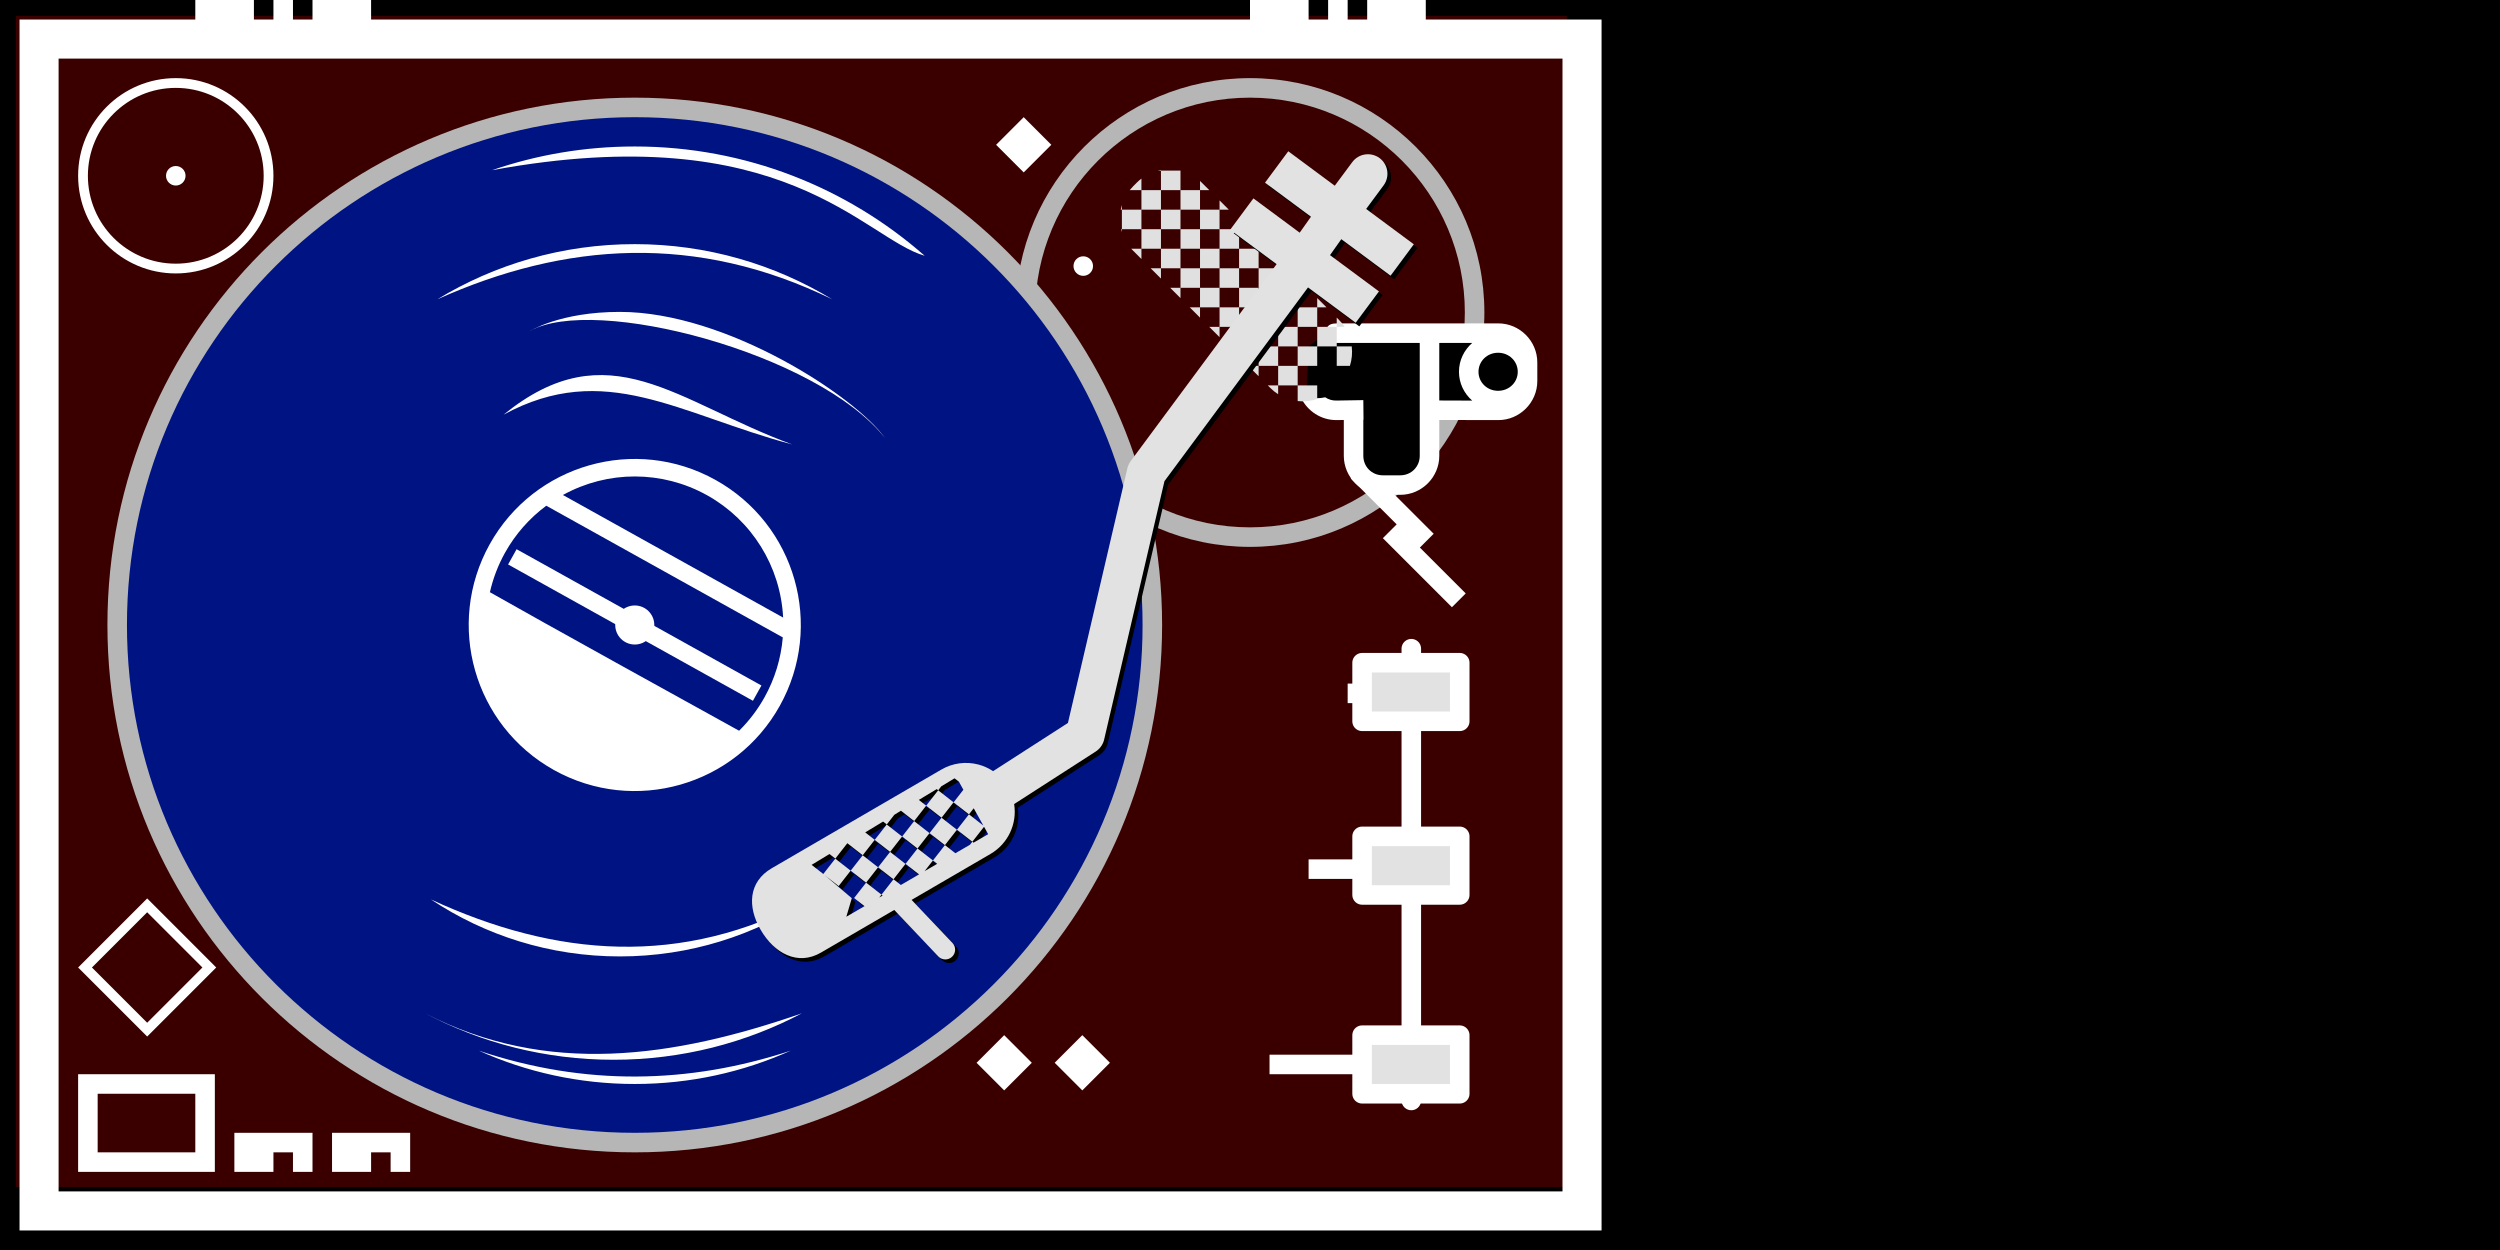
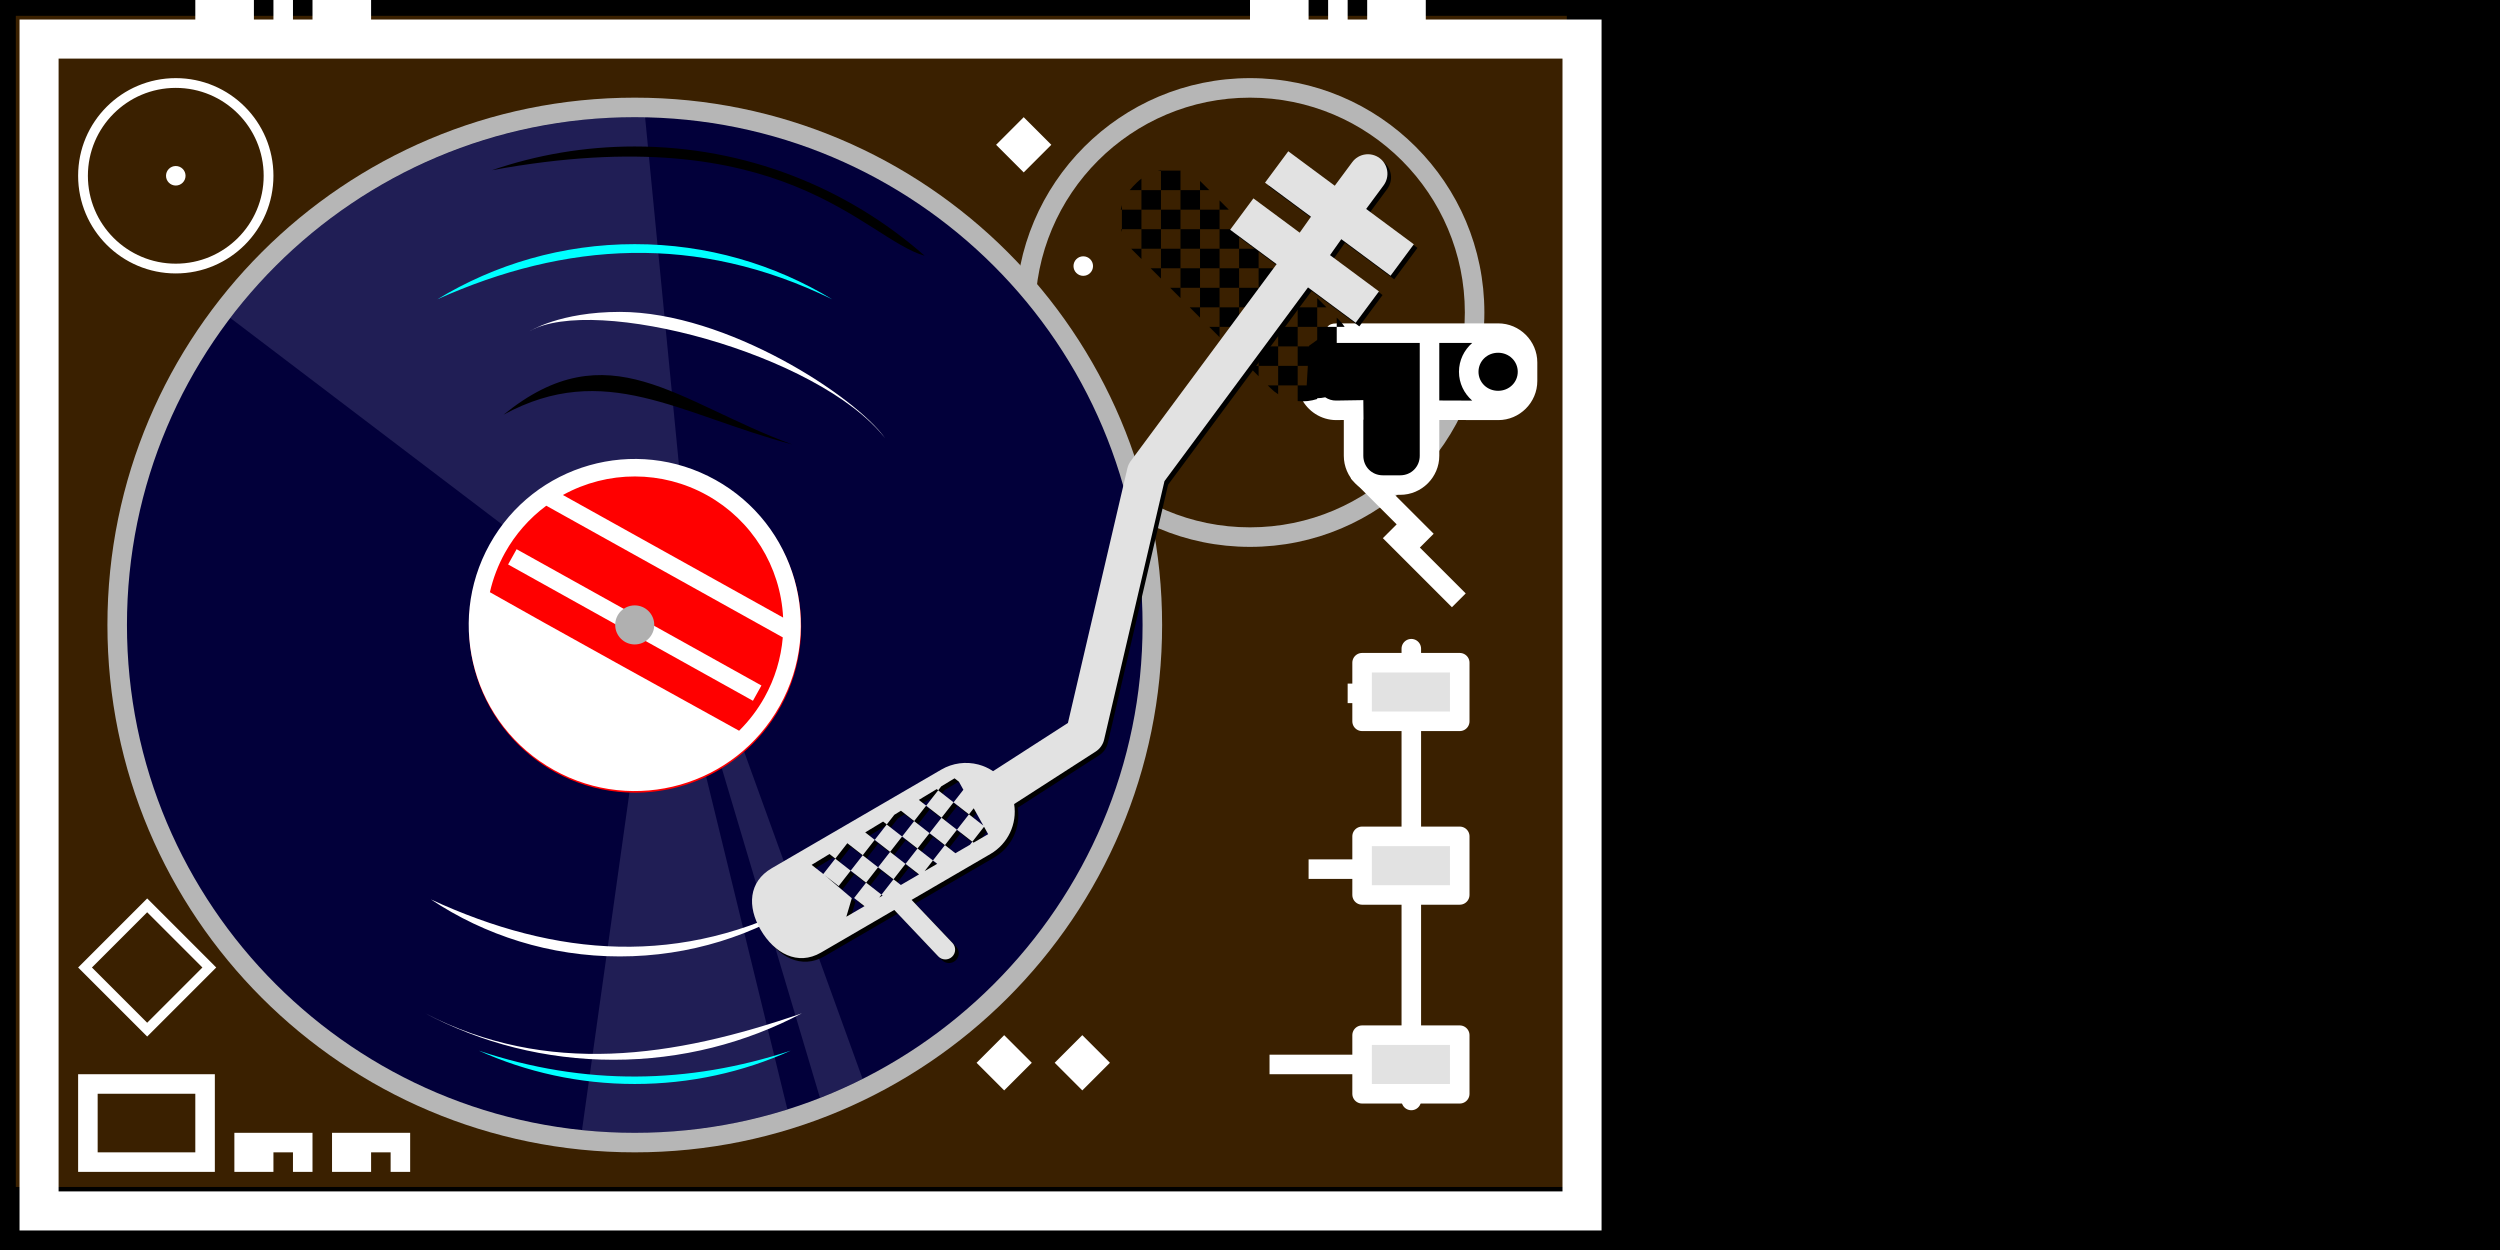
<svg xmlns="http://www.w3.org/2000/svg" version="1.1" id="svg1" width="128" height="64" viewBox="0 0 128 64" xml:space="preserve">
  <rect style="fill:#000000;fill-opacity:1;stroke-linecap:square" id="background" width="128" height="64" x="0" y="0" />
-   <rect style="fill:#3a0000;fill-opacity:1;stroke-linecap:square" id="rect3" width="79.41" height="59.963" x="0.81" y="0.81" />
+   <rect style="fill:#3a2000;fill-opacity:1;stroke-linecap:square" id="rect3" width="79.41" height="59.963" x="0.81" y="0.81" />
  <path id="deckframe" style="fill:#ffffff;fill-opacity:1;stroke-linecap:round;stroke-linejoin:round;stroke-miterlimit:0" d="M 10,0 V 1 H 1 V 63 H 82 V 1 H 73 V 0 H 70 V 1 H 69 V 0 H 68 V 1 H 67 V 0 H 64 V 1 H 19 V 0 H 16 V 1 H 15 V 0 H 14 V 1 H 13 V 0 Z M 3,3 H 80 V 61 H 3 Z" />
  <path id="recordpuck" style="fill:#ffffff;fill-opacity:1;stroke-linecap:round;stroke-linejoin:round;stroke-miterlimit:0" d="M 9,4 A 5,5 0 0 0 4,9 5,5 0 0 0 9,14 5,5 0 0 0 14,9 5,5 0 0 0 9,4 Z M 9,4.5 A 4.5,4.5 0 0 1 13.5,9 4.5,4.5 0 0 1 9,13.5 4.5,4.5 0 0 1 4.5,9 4.5,4.5 0 0 1 9,4.5 Z m 0,4 A 0.5,0.5 0 0 0 8.5,9 0.5,0.5 0 0 0 9,9.5 0.5,0.5 0 0 0 9.5,9 0.5,0.5 0 0 0 9,8.5 Z" />
  <path id="powerbutton" style="fill:#ffffff;fill-opacity:1;stroke-linecap:round;stroke-linejoin:round;stroke-miterlimit:0" d="m 4,55 v 5 h 7 v -5 z m 1,1 h 5 v 3 H 5 Z m 7,2 v 2 h 2 v -1 h 1 v 1 h 1 v -2 z m 5,0 v 2 h 2 v -1 h 1 v 1 h 1 v -2 z" />
  <path id="faderunits" style="fill:#ffffff;fill-opacity:1;stroke-linecap:round;stroke-linejoin:round;stroke-miterlimit:0" d="m 69,35 v 1 h 1 v -1 z m -2,9 v 1 h 3 v -1 z m -2,10 v 1 h 5 v -1 z" />
  <rect style="fill:#ffffff;fill-opacity:1;stroke-width:1;stroke-linecap:round;stroke-linejoin:round;stroke-miterlimit:0" id="rightbutton01" width="2" height="2" x="-3.116" y="73.832" transform="matrix(0.7070534,-0.7071602,0.7070534,0.7071602,0,0)" />
  <path id="strobe" style="fill:#ffffff;fill-opacity:1;stroke-linecap:round;stroke-linejoin:round;stroke-miterlimit:0" d="M 4,49.536 7.536,53.071 11.071,49.536 7.536,46 Z m 0.707,0 2.828,-2.828 2.828,2.828 -2.828,2.828 z" />
  <rect style="fill:#ffffff;fill-opacity:1;stroke-width:1;stroke-linecap:round;stroke-linejoin:round;stroke-miterlimit:0" id="rightbutton02" width="2" height="2" x="-0.287" y="76.66" transform="matrix(0.7070534,-0.7071602,0.7070534,0.7071602,0,0)" />
  <rect style="fill:#ffffff;fill-opacity:1;stroke-width:1;stroke-linecap:round;stroke-linejoin:round;stroke-miterlimit:0" id="armrest" width="2" height="2" x="30.823" y="41.307" transform="matrix(0.7070534,-0.7071602,0.7070534,0.7071602,0,0)" />
  <circle style="fill:#b6b6b6;fill-opacity:1;stroke-linecap:round;stroke-linejoin:round;stroke-miterlimit:0" id="platter" cx="32.5" cy="32" r="27" />
  <path id="armboard" style="fill:#b6b6b6;fill-opacity:1;stroke-linecap:round;stroke-linejoin:round;stroke-miterlimit:0" d="M 64,4 A 12,12 0 0 0 52,16 12,12 0 0 0 64,28 12,12 0 0 0 76,16 12,12 0 0 0 64,4 Z m 0,1 A 11,11 0 0 1 75,16 11,11 0 0 1 64,27 11,11 0 0 1 53,16 11,11 0 0 1 64,5 Z" />
-   <circle style="fill:#001382ff;fill-opacity:1;stroke-linecap:round;stroke-linejoin:round;stroke-miterlimit:0" id="vinyl" cx="32.5" cy="32" r="26" />
-   <circle style="fill:#ffffff;fill-opacity:1;stroke-linecap:round;stroke-linejoin:round;stroke-miterlimit:0" id="spindle" cx="32.5" cy="32" r="1" />
-   <path id="animate-rotate-time-01" style="fill:#ffffff;fill-opacity:1;stroke-linecap:round;stroke-linejoin:round;stroke-miterlimit:0" transform="rotate({{seconds-angle}} 33.215 31.962)" d="M 36.635,24.573 A 8.5,8.5 0 0 0 25.073,27.865 8.5,8.5 0 0 0 28.365,39.427 8.5,8.5 0 0 0 39.927,36.135 8.5,8.5 0 0 0 36.635,24.573 Z m -0.435,0.782 a 7.605,7.605 0 0 1 3.896,6.265 L 28.821,25.344 a 7.605,7.605 0 0 1 7.378,0.011 z m -8.232,0.537 12.111,6.743 a 7.605,7.605 0 0 1 -0.934,3.064 7.605,7.605 0 0 1 -1.303,1.715 C 35.466,36.103 27.667,31.794 25.083,30.321 a 7.605,7.605 0 0 1 0.773,-2.02 7.605,7.605 0 0 1 2.113,-2.408 z m -1.518,2.227 -0.435,0.782 12.535,6.979 0.435,-0.782 z" />
+   <circle style="fill:#02003a;fill-opacity:1;stroke-linecap:round;stroke-linejoin:round;stroke-miterlimit:0" id="vinyl" cx="32.5" cy="32" r="26" />
+   <path id="pop_blink_bloop" transform="rotate({{bubble-odd}} 32.5 32)" style="fill:#c2c3e6;fill-opacity:0.158;stroke-linecap:round;stroke-linejoin:round;stroke-miterlimit:0" d="M 32.5,6 A 26,26 0 0 0 11.791,16.279 L 33.342,32.652 29.799,57.859 A 26,26 0 0 0 32.5,58 26,26 0 0 0 40.314,56.799 L 34.568,33.266 34.875,32.346 41.982,56.209 a 26,26 0 0 0 2.182,-0.973 L 35.488,31.271 33.029,6.006 A 26,26 0 0 0 32.5,6 Z" />
+   <path style="fill:#ff0000;fill-opacity:1;stroke-width:7.559;stroke-linecap:round;stroke-linejoin:round" id="red-label" d="m 41.018,32.085 a 8.5,8.5 0 0 1 -8.485,8.5 8.5,8.5 0 0 1 -8.515,-8.469 8.5,8.5 0 0 1 8.454,-8.531 8.5,8.5 0 0 1 8.546,8.438" />
+   <path id="animate-rotate-time-01" transform="rotate({{seconds-angle}} 32.5 32)" style="fill:#ffffff;fill-opacity:1;stroke-linecap:round;stroke-linejoin:round;stroke-miterlimit:0" d="M 36.635,24.573 A 8.5,8.5 0 0 0 25.073,27.865 8.5,8.5 0 0 0 28.365,39.427 8.5,8.5 0 0 0 39.927,36.135 8.5,8.5 0 0 0 36.635,24.573 Z m -0.435,0.782 a 7.605,7.605 0 0 1 3.896,6.265 L 28.821,25.344 a 7.605,7.605 0 0 1 7.378,0.011 z m -8.232,0.537 12.111,6.743 a 7.605,7.605 0 0 1 -0.934,3.064 7.605,7.605 0 0 1 -1.303,1.715 C 35.466,36.103 27.667,31.794 25.083,30.321 a 7.605,7.605 0 0 1 0.773,-2.02 7.605,7.605 0 0 1 2.113,-2.408 z m -1.518,2.227 -0.435,0.782 12.535,6.979 0.435,-0.782 z" />
  <g id="g28">
    <path id="armlift" style="fill:#ffffff;fill-opacity:1;stroke-linecap:round;stroke-linejoin:round;stroke-miterlimit:0" d="m 73.404,27.328 -0.707,0.707 2.348,2.348 -0.707,0.707 -3.536,-3.536 0.707,-0.707 -2.348,-2.348 0.707,-0.707 z" />
    <path style="fill:#000000;fill-opacity:1;stroke:none;stroke-linecap:round;stroke-linejoin:round;stroke-miterlimit:0;stroke-opacity:1" d="m 66.901,19.752 0.121,-2.048 0.743,-0.531 8.829,0.137 1.047,0.546 0.41,0.667 -0.076,1.183 -0.834,0.834 -3.853,0.41 -0.091,2.549 -0.258,0.759 -0.956,0.592 -1.76,-0.137 -0.819,-1.032 v -2.306 l -0.015,-0.455 h -1.578 z" id="path28" />
    <path id="tracking" style="baseline-shift:baseline;display:inline;overflow:visible;opacity:1;vector-effect:none;fill:#ffffff;stroke-linecap:round;stroke-linejoin:round;stroke-miterlimit:0;enable-background:accumulate;stop-color:#000000;stop-opacity:1" d="m 68.42,16.559 c -0.914,0 -0.366,1 0,1 h 4.271 v 5.777 c 0,0.563 -0.437,1 -1,1 h -0.889 c -0.563,0 -1,-0.437 -1,-1 v -1.85 h 0.01 l -0.01,-1 -1.383,0.023 c -0.213,0.004 -0.408,-0.059 -0.568,-0.168 -0.133,0.03 -0.273,0.047 -0.418,0.047 H 66.625 c 0.327,0.662 1.01,1.121 1.795,1.121 l 0.383,-0.006 v 1.832 c 0,1.099 0.901,2 2,2 h 0.889 c 1.099,0 2,-0.901 2,-2 v -1.832 l 3.018,0.006 c 1.099,0.002 2,-0.901 2,-2 v -0.475 -0.477 c 0,-1.099 -0.901,-2 -2,-2 z m 5.271,1 h 1.686 c -0.414,0.362 -0.678,0.889 -0.678,1.477 0,0.587 0.264,1.113 0.678,1.475 l -1.686,-0.006 z m 3.012,0.502 c 0.567,0 1.006,0.437 1.006,0.975 0,0.538 -0.439,0.973 -1.006,0.973 -0.567,0 -1.004,-0.435 -1.004,-0.973 0,-0.538 0.437,-0.975 1.004,-0.975 z" />
  </g>
-   <path id="armboarddetail" style="baseline-shift:baseline;display:inline;overflow:visible;opacity:1;vector-effect:none;fill:#e0e0e0ff;stroke-linecap:round;stroke-linejoin:round;stroke-miterlimit:0;enable-background:accumulate;stop-color:#000000;stop-opacity:1" d="m 59.441,8.699 c -0.055,0.01 -0.11,0.021 -0.164,0.035 h 0.164 z m 0,0.035 v 1 h 1 v -1 z m 1,0 h 0.016 c -0.005,-0.001 -0.01,-0.003 -0.016,-0.004 z m 0,1 v 1 h 1 V 9.734 Z m 1,0 h 0.473 L 61.521,9.342 c -0.026,-0.026 -0.053,-0.051 -0.08,-0.076 z m 0,1 v 1 h 1 v -1 z m 1,0 h 0.473 l -0.473,-0.473 z m 0,1 v 1 h 1 v -1 z m 1,0 h 0.473 l -0.473,-0.473 z m 0,1 v 1 h 1 v -1 z m 1,0 h 0.473 l -0.473,-0.473 z m 0,1 v 1 h 1 v -1 z m 1,0 h 0.473 l -0.473,-0.473 z m 0,1 v 1 h 1 v -1 z m 1,0 h 0.473 l -0.473,-0.473 z m 0,1 v 1 h 1 v -1 z m 1,0 h 0.473 l -0.473,-0.473 z m 0,1 v 1 h 1 v -1 z m 1,0 h 0.404 c -0.086,-0.131 -0.186,-0.254 -0.301,-0.369 l -0.104,-0.104 z m 0,1 v 1 h 0.674 c 0.103,-0.323 0.134,-0.665 0.094,-1 z m -1,0 h -1 v 1 h 1 z m 0,1 C 0,0 0,0 67.441,18.734 Z m 0,1 h -1 v 0.801 c 0.335,0.036 0.677,5.4e-5 1,-0.107 z m -1,0 v -1 h -1 v 1 z m -1,0 h -0.529 l 0.131,0.131 c 0.123,0.123 0.257,0.231 0.398,0.32 z m 0,-1 v -1 h -1 v 1 z m -1,0 h -0.529 l 0.529,0.529 z m 0,-1 v -1 h -1 v 1 z m -1,0 h -0.529 l 0.529,0.529 z m 0,-1 v -1 h -1 v 1 z m -1,0 h -0.529 l 0.529,0.529 z m 0,-1 v -1 h -1 v 1 z m -1,0 h -0.529 l 0.529,0.529 z m 0,-1 v -1 h -1 v 1 z m -1,0 h -0.529 l 0.529,0.529 z m 0,-1 v -1 h -1 v 1 z m -1,0 h -0.529 l 0.529,0.529 z m 0,-1 v -1 h -1 v 1 z m -1,0 h -0.523 c 0.033,0.037 0.068,0.074 0.104,0.109 l 0.42,0.42 z m 0,-1 v -1 h -1 v 1 z m -1,0 h -0.039 c 0.012,0.049 0.024,0.097 0.039,0.145 z m 0,-1 V 10.498 c -0.024,0.078 -0.045,0.156 -0.061,0.236 z m 1,0 h 1 V 9.734 h -1 z m 0,-1 V 9.143 c -0.079,0.061 -0.156,0.127 -0.229,0.199 l -0.193,0.193 c -0.064,0.064 -0.123,0.13 -0.178,0.199 z m 1,1 v 1 h 1 v -1 z m 1,1 v 1 h 1 v -1 z m 1,1 v 1 h 1 v -1 z m 1,1 v 1 h 1 v -1 z m 1,1 v 1 h 1 v -1 z m 1,1 v 1 h 1 v -1 z m 1,1 v 1 h 1 v -1 z" />
+   <path id="armboarddetail" style="baseline-shift:baseline;display:inline;overflow:visible;opacity:1;vector-effect:none;stroke-linecap:round;stroke-linejoin:round;stroke-miterlimit:0;enable-background:accumulate;stop-color:#000000;stop-opacity:1" d="m 59.441,8.699 c -0.055,0.01 -0.11,0.021 -0.164,0.035 h 0.164 z m 0,0.035 v 1 h 1 v -1 z m 1,0 h 0.016 c -0.005,-0.001 -0.01,-0.003 -0.016,-0.004 z m 0,1 v 1 h 1 V 9.734 Z m 1,0 h 0.473 L 61.521,9.342 c -0.026,-0.026 -0.053,-0.051 -0.08,-0.076 z m 0,1 v 1 h 1 v -1 z m 1,0 h 0.473 l -0.473,-0.473 z m 0,1 v 1 h 1 v -1 z m 1,0 h 0.473 l -0.473,-0.473 z m 0,1 v 1 h 1 v -1 z m 1,0 h 0.473 l -0.473,-0.473 z m 0,1 v 1 h 1 v -1 z m 1,0 h 0.473 l -0.473,-0.473 z m 0,1 v 1 h 1 v -1 z m 1,0 h 0.473 l -0.473,-0.473 z m 0,1 v 1 h 1 v -1 z m 1,0 h 0.473 l -0.473,-0.473 z m 0,1 v 1 h 1 v -1 z m 1,0 h 0.404 c -0.086,-0.131 -0.186,-0.254 -0.301,-0.369 l -0.104,-0.104 z m 0,1 v 1 h 0.674 c 0.103,-0.323 0.134,-0.665 0.094,-1 z m -1,0 h -1 v 1 h 1 z m 0,1 C 0,0 0,0 67.441,18.734 Z m 0,1 h -1 v 0.801 c 0.335,0.036 0.677,5.4e-5 1,-0.107 z m -1,0 v -1 h -1 v 1 z m -1,0 h -0.529 l 0.131,0.131 c 0.123,0.123 0.257,0.231 0.398,0.32 z m 0,-1 v -1 h -1 v 1 z m -1,0 h -0.529 l 0.529,0.529 z m 0,-1 v -1 h -1 v 1 z m -1,0 h -0.529 l 0.529,0.529 z m 0,-1 v -1 h -1 v 1 z m -1,0 h -0.529 l 0.529,0.529 z m 0,-1 v -1 h -1 v 1 z m -1,0 h -0.529 l 0.529,0.529 z m 0,-1 v -1 h -1 v 1 z m -1,0 h -0.529 l 0.529,0.529 z m 0,-1 v -1 h -1 v 1 z m -1,0 h -0.529 l 0.529,0.529 z m 0,-1 v -1 h -1 v 1 z m -1,0 h -0.523 c 0.033,0.037 0.068,0.074 0.104,0.109 l 0.42,0.42 z m 0,-1 v -1 h -1 v 1 z m -1,0 h -0.039 c 0.012,0.049 0.024,0.097 0.039,0.145 z m 0,-1 V 10.498 c -0.024,0.078 -0.045,0.156 -0.061,0.236 z m 1,0 h 1 V 9.734 h -1 z m 0,-1 V 9.143 c -0.079,0.061 -0.156,0.127 -0.229,0.199 l -0.193,0.193 c -0.064,0.064 -0.123,0.13 -0.178,0.199 z m 1,1 v 1 h 1 v -1 z m 1,1 v 1 h 1 v -1 z m 1,1 v 1 h 1 v -1 z m 1,1 v 1 h 1 v -1 z m 1,1 v 1 h 1 v -1 z m 1,1 v 1 h 1 v -1 z m 1,1 v 1 h 1 v -1 z" />
  <circle style="fill:#ffffff;fill-opacity:1;stroke:none;stroke-linecap:round;stroke-linejoin:round;stroke-miterlimit:0;stroke-opacity:1" id="armboarddetail2" cx="55.463" cy="13.623" r="0.5" />
  <circle style="fill:#ffffff;fill-opacity:1;stroke:none;stroke-linecap:round;stroke-linejoin:round;stroke-miterlimit:0;stroke-opacity:1" id="circle29" cx="64.565" cy="15.565" r="0.5" />
-   <path id="vinyl-blink-01" style="fill:#ffff;fill-opacity:{{blink-even}}" d="m 31.735,15.969 c -3.074,0 -4.623,0.991 -4.623,0.991 3.288,-1.903 14.791,1.136 18.203,5.473 C 43.818,20.316 37.212,15.969 31.735,15.969 Z m -9.676,30.08 c 2.772,1.844 6.099,2.92 9.676,2.92 3.577,0 6.905,-1.076 9.678,-2.92 -6.514,3.493 -12.955,2.962 -19.354,0 z m -0.293,5.832 c 2.873,1.517 6.157,2.379 9.645,2.379 3.487,0 6.774,-0.862 9.646,-2.379 -6.573,2.28 -13.062,3.225 -19.291,0 z" />
-   <g id="progress-arc" transform="rotate({{progress-arc}}, 64.79565,15.56821)">
-     <path id="armshadow" style="fill:#000000;fill-opacity:1;stroke:none;stroke-linecap:round;stroke-linejoin:round;stroke-miterlimit:0;stroke-opacity:1" d="M 70.819,8.279 C 70.376,7.951 69.75,8.044 69.421,8.486 l -0.896,1.208 -2.38,-1.764 -1.191,1.608 2.353,1.743 -0.578,0.817 -2.37,-1.756 -1.19,1.606 2.378,1.762 -7.47,10.083 c -0.081,0.11 -0.139,0.235 -0.17,0.367 l -3.044,13.04 -3.833,2.469 c -0.23,-0.154 -0.483,-0.269 -0.75,-0.34 -0.641,-0.169 -1.323,-0.076 -1.896,0.257 l -8.683,5.051 c -1.193,0.695 -1.264,1.965 -0.569,3.158 0.694,1.193 1.891,1.858 3.084,1.164 l 3.755,-2.185 2.254,2.379 c 0.19,0.2 0.506,0.208 0.706,0.019 0.201,-0.19 0.21,-0.507 0.02,-0.708 l -2.092,-2.205 4.038,-2.351 c 0.893,-0.519 1.375,-1.535 1.212,-2.555 l 4.176,-2.689 c 0.218,-0.141 0.373,-0.361 0.432,-0.614 l 3.089,-13.231 7.349,-9.918 2.441,1.809 1.191,-1.605 -2.505,-1.857 0.578,-0.817 2.522,1.87 1.191,-1.608 -2.441,-1.809 0.893,-1.208 c 0.329,-0.443 0.236,-1.069 -0.207,-1.398 z m -21.761,31.756 0.223,0.174 0.229,0.412 -0.502,0.644 0.788,0.615 0.243,-0.311 0.493,0.885 -0.736,-0.575 -0.615,0.788 0.788,0.615 0.599,-0.767 0.211,0.38 -0.748,0.434 -0.062,-0.048 -0.121,0.155 -0.748,0.434 -0.534,-0.417 -0.615,0.788 0.219,0.171 -0.645,0.376 0.427,-0.547 -0.788,-0.615 -0.615,0.788 0.691,0.54 -0.931,0.542 -0.376,-0.293 -0.615,0.788 0.06,0.047 -0.177,0.102 0.117,-0.149 -0.788,-0.615 -0.615,0.788 0.533,0.416 -0.931,0.542 0.281,-0.949 -1.459,-1.239 -0.599,-0.468 0.914,-0.555 0.3,0.234 0.615,-0.788 0.788,0.615 0.615,-0.788 -0.488,-0.381 0.916,-0.554 0.188,0.147 0.386,-0.494 0.34,-0.208 0.677,0.529 0.615,-0.788 -0.377,-0.294 0.916,-0.554 0.077,0.06 0.157,-0.202 z m -0.839,0.614 -0.615,0.788 0.788,0.615 0.615,-0.788 z m 0.173,1.404 -0.615,0.788 0.788,0.615 0.615,-0.788 z m -0.615,0.788 -0.788,-0.615 -0.615,0.788 0.788,0.615 z m -1.404,0.173 -0.788,-0.615 -0.615,0.788 0.788,0.615 z m -0.615,0.788 -0.615,0.788 0.788,0.615 0.615,-0.788 z m -0.615,0.788 -0.788,-0.615 -0.615,0.788 0.788,0.615 z m -1.404,0.173 -0.788,-0.615 -0.615,0.788 0.788,0.615 z m -0.615,0.788 0.788,0.615 z" />
+   <path id="vinyl-blink-01" transform="rotate({{blink-odd}} 33.215 31.962)" style="fill:#ffffff;;fill-opacity:{{blink-even}}" d="m 31.735,15.969 c -3.074,0 -4.623,0.991 -4.623,0.991 3.288,-1.903 14.791,1.136 18.203,5.473 C 43.818,20.316 37.212,15.969 31.735,15.969 Z m -9.676,30.08 c 2.772,1.844 6.099,2.92 9.676,2.92 3.577,0 6.905,-1.076 9.678,-2.92 -6.514,3.493 -12.955,2.962 -19.354,0 z m -0.293,5.832 c 2.873,1.517 6.157,2.379 9.645,2.379 3.487,0 6.774,-0.862 9.646,-2.379 -6.573,2.28 -13.062,3.225 -19.291,0 z" />
+   <g id="progress-arc" transform="rotate({{progress-arc}}, 64.79565,15.56821)">&gt;
+        <path id="armshadow" style="fill:#000000;fill-opacity:1;stroke:none;stroke-linecap:round;stroke-linejoin:round;stroke-miterlimit:0;stroke-opacity:1" d="M 70.819,8.279 C 70.376,7.951 69.75,8.044 69.421,8.486 l -0.896,1.208 -2.38,-1.764 -1.191,1.608 2.353,1.743 -0.578,0.817 -2.37,-1.756 -1.19,1.606 2.378,1.762 -7.47,10.083 c -0.081,0.11 -0.139,0.235 -0.17,0.367 l -3.044,13.04 -3.833,2.469 c -0.23,-0.154 -0.483,-0.269 -0.75,-0.34 -0.641,-0.169 -1.323,-0.076 -1.896,0.257 l -8.683,5.051 c -1.193,0.695 -1.264,1.965 -0.569,3.158 0.694,1.193 1.891,1.858 3.084,1.164 l 3.755,-2.185 2.254,2.379 c 0.19,0.2 0.506,0.208 0.706,0.019 0.201,-0.19 0.21,-0.507 0.02,-0.708 l -2.092,-2.205 4.038,-2.351 c 0.893,-0.519 1.375,-1.535 1.212,-2.555 l 4.176,-2.689 c 0.218,-0.141 0.373,-0.361 0.432,-0.614 l 3.089,-13.231 7.349,-9.918 2.441,1.809 1.191,-1.605 -2.505,-1.857 0.578,-0.817 2.522,1.87 1.191,-1.608 -2.441,-1.809 0.893,-1.208 c 0.329,-0.443 0.236,-1.069 -0.207,-1.398 z m -21.761,31.756 0.223,0.174 0.229,0.412 -0.502,0.644 0.788,0.615 0.243,-0.311 0.493,0.885 -0.736,-0.575 -0.615,0.788 0.788,0.615 0.599,-0.767 0.211,0.38 -0.748,0.434 -0.062,-0.048 -0.121,0.155 -0.748,0.434 -0.534,-0.417 -0.615,0.788 0.219,0.171 -0.645,0.376 0.427,-0.547 -0.788,-0.615 -0.615,0.788 0.691,0.54 -0.931,0.542 -0.376,-0.293 -0.615,0.788 0.06,0.047 -0.177,0.102 0.117,-0.149 -0.788,-0.615 -0.615,0.788 0.533,0.416 -0.931,0.542 0.281,-0.949 -1.459,-1.239 -0.599,-0.468 0.914,-0.555 0.3,0.234 0.615,-0.788 0.788,0.615 0.615,-0.788 -0.488,-0.381 0.916,-0.554 0.188,0.147 0.386,-0.494 0.34,-0.208 0.677,0.529 0.615,-0.788 -0.377,-0.294 0.916,-0.554 0.077,0.06 0.157,-0.202 z m -0.839,0.614 -0.615,0.788 0.788,0.615 0.615,-0.788 z m 0.173,1.404 -0.615,0.788 0.788,0.615 0.615,-0.788 z m -0.615,0.788 -0.788,-0.615 -0.615,0.788 0.788,0.615 z m -1.404,0.173 -0.788,-0.615 -0.615,0.788 0.788,0.615 z m -0.615,0.788 -0.615,0.788 0.788,0.615 0.615,-0.788 z m -0.615,0.788 -0.788,-0.615 -0.615,0.788 0.788,0.615 z m -1.404,0.173 -0.788,-0.615 -0.615,0.788 0.788,0.615 z m -0.615,0.788 0.788,0.615 z" />
    <path id="arm" style="fill:#e2e2e2;fill-opacity:1;stroke:none;stroke-linecap:round;stroke-linejoin:round;stroke-miterlimit:0;stroke-opacity:1" d="M 70.634,8.094 C 70.191,7.766 69.565,7.858 69.236,8.301 l -0.896,1.208 -2.38,-1.764 -1.191,1.608 2.353,1.743 -0.578,0.817 -2.37,-1.756 -1.19,1.606 2.378,1.762 -7.47,10.083 c -0.081,0.11 -0.139,0.235 -0.17,0.367 l -3.044,13.04 -3.833,2.469 c -0.23,-0.154 -0.483,-0.269 -0.75,-0.34 -0.641,-0.169 -1.323,-0.076 -1.896,0.257 l -8.683,5.051 c -1.193,0.695 -1.264,1.965 -0.569,3.158 0.694,1.193 1.891,1.858 3.084,1.164 l 3.755,-2.185 2.254,2.379 c 0.19,0.2 0.506,0.208 0.706,0.019 0.201,-0.19 0.21,-0.507 0.02,-0.708 l -2.092,-2.205 4.038,-2.351 c 0.893,-0.519 1.375,-1.535 1.212,-2.555 l 4.176,-2.689 c 0.218,-0.141 0.373,-0.361 0.432,-0.614 l 3.089,-13.231 7.349,-9.918 2.441,1.809 1.191,-1.605 -2.505,-1.857 0.578,-0.817 2.522,1.87 1.191,-1.608 -2.441,-1.809 0.893,-1.208 c 0.329,-0.443 0.236,-1.069 -0.207,-1.398 z m -21.761,31.756 0.223,0.174 0.229,0.412 -0.502,0.644 0.788,0.615 0.243,-0.311 0.493,0.885 -0.736,-0.575 -0.615,0.788 0.788,0.615 0.599,-0.767 0.211,0.38 -0.748,0.434 -0.062,-0.048 -0.121,0.155 -0.748,0.434 -0.534,-0.417 -0.615,0.788 0.219,0.171 -0.645,0.376 0.427,-0.547 -0.788,-0.615 -0.615,0.788 0.691,0.54 -0.931,0.542 -0.376,-0.293 -0.615,0.788 0.06,0.047 -0.177,0.102 0.117,-0.149 -0.788,-0.615 -0.615,0.788 0.533,0.416 -0.931,0.542 0.281,-0.949 -1.459,-1.239 -0.599,-0.468 0.914,-0.555 0.3,0.234 0.615,-0.788 0.788,0.615 0.615,-0.788 -0.488,-0.381 0.916,-0.554 0.188,0.147 0.386,-0.494 0.34,-0.208 0.677,0.529 0.615,-0.788 -0.377,-0.294 0.916,-0.554 0.077,0.06 0.157,-0.202 z m -0.839,0.614 -0.615,0.788 0.788,0.615 0.615,-0.788 z m 0.173,1.404 -0.615,0.788 0.788,0.615 0.615,-0.788 z m -0.615,0.788 -0.788,-0.615 -0.615,0.788 0.788,0.615 z m -1.404,0.173 -0.788,-0.615 -0.615,0.788 0.788,0.615 z m -0.615,0.788 -0.615,0.788 0.788,0.615 0.615,-0.788 z m -0.615,0.788 -0.788,-0.615 -0.615,0.788 0.788,0.615 z m -1.404,0.173 -0.788,-0.615 -0.615,0.788 0.788,0.615 z m -0.615,0.788 0.788,0.615 z" />
  </g>
  <path style="fill:#000000;fill-opacity:1;stroke:#ffffff;stroke-width:1;stroke-linecap:round;stroke-linejoin:round;stroke-miterlimit:0;stroke-dasharray:none;stroke-opacity:1" d="M 72.259,56.344 V 33.213" id="path759" />
-   <rect style="fill:#e2e2e2;fill-opacity:{{level-switch-01}};stroke:#ffffff;stroke-width:1;stroke-linecap:round;stroke-linejoin:round;stroke-miterlimit:0;stroke-dasharray:none;stroke-opacity:{{level-switch-01}}" id="level-03-mutex" width="5" height="3" x="69.739" y="33.931" />
-   <rect style="fill:#e2e2e2;fill-opacity:{{level-switch-02}};stroke:#ffffff;stroke-width:1;stroke-linecap:round;stroke-linejoin:round;stroke-miterlimit:0;stroke-dasharray:none;stroke-opacity:{{level-switch-02}}" id="level-02-mutex" width="5" height="3" x="69.739" y="42.821" />
-   <rect style="fill:#e2e2e2;fill-opacity:{{level-switch-03}};stroke:#ffffff;stroke-width:1;stroke-linecap:round;stroke-linejoin:round;stroke-miterlimit:0;stroke-dasharray:none;stroke-opacity:{{level-switch-03}}" id="level-01-mutex" width="5" height="3" x="69.739" y="53.001" />
-   <path id="ripple-even" transform="rotate({{ripple-even}} 33.215 31.962)" style="fill:#ffffff;fill-opacity:{{ripple-even}}" d="m 32.499,7.5 c -2.559,0 -5.018,0.427 -7.311,1.215 14.961,-2.76 19.049,3.492 22.156,4.381 C 43.382,9.613 38.185,7.5 32.499,7.5 Z m 8.069,15.258 c -5.921,-2.167 -9.402,-5.896 -14.788,-1.525 5.185,-2.821 8.969,-0.03 14.788,1.525 z" />
-   <path id="ripple-odd" transform="rotate({{ripple-odd}} 33.215 31.962)" style="fill:#ffffff;fill-opacity:{{ripple-odd}}" d="m 32.499,12.5 c -3.701,0 -7.162,1.033 -10.111,2.826 6.56,-2.942 13.273,-3.393 20.223,0 C 39.661,13.533 36.2,12.5 32.499,12.5 Z m -7.986,41.293 c 2.438,1.097 5.142,1.707 7.986,1.707 2.845,0 5.549,-0.61 7.986,-1.707 -5.229,1.718 -10.547,1.817 -15.973,0 z" />
+   <rect style="fill:#e2e2e2;fill-opacity:{{level-switch-01}};stroke-opacity:{{level-switch-01}};stroke:#ffffff;stroke-width:1;stroke-linecap:round;stroke-linejoin:round;stroke-miterlimit:0;stroke-dasharray:none" id="level-01-mutex" width="5" height="3" x="69.739" y="33.931" />
+   <rect style="fill:#e2e2e2;fill-opacity:{{level-switch-02}};stroke-opacity:{{level-switch-02}};stroke:#ffffff;stroke-width:1;stroke-linecap:round;stroke-linejoin:round;stroke-miterlimit:0;stroke-dasharray:none" id="level-02-mutex" width="5" height="3" x="69.739" y="42.821" />
+   <rect style="fill:#e2e2e2;fill-opacity:{{level-switch-03}};stroke-opacity:{{level-switch-03}};stroke:#ffffff;stroke-width:1;stroke-linecap:round;stroke-linejoin:round;stroke-miterlimit:0;stroke-dasharray:none" id="level-03-mutex" width="5" height="3" x="69.739" y="53.001" />
+   <path id="ripple-even" transform="rotate({{blink-odd}} 33.215 31.962)" style="fill:#ffffff:fill-opacity:{{ripple-even}}" d="m 32.499,7.5 c -2.559,0 -5.018,0.427 -7.311,1.215 14.961,-2.76 19.049,3.492 22.156,4.381 C 43.382,9.613 38.185,7.5 32.499,7.5 Z m 8.069,15.258 c -5.921,-2.167 -9.402,-5.896 -14.788,-1.525 5.185,-2.821 8.969,-0.03 14.788,1.525 z" />
+   <path id="ripple-odd" transform="rotate({{bubble-even}} 33.215 31.962)" style="fill:#00ffff" d="m 32.499,12.5 c -3.701,0 -7.162,1.033 -10.111,2.826 6.56,-2.942 13.273,-3.393 20.223,0 C 39.661,13.533 36.2,12.5 32.499,12.5 Z m -7.986,41.293 c 2.438,1.097 5.142,1.707 7.986,1.707 2.845,0 5.549,-0.61 7.986,-1.707 -5.229,1.718 -10.547,1.817 -15.973,0 z" />
+   <path id="spindle" style="fill:#b0b0b0;stroke:none;stroke-width:7.559;stroke-linecap:round;stroke-linejoin:round" d="m 33.498,31.996 a 1,1 0 0 1 -0.998,1 1,1 0 0 1 -1.002,-0.996 1,1 0 0 1 0.995,-1.004 1,1 0 0 1 1.005,0.993" />
</svg>
